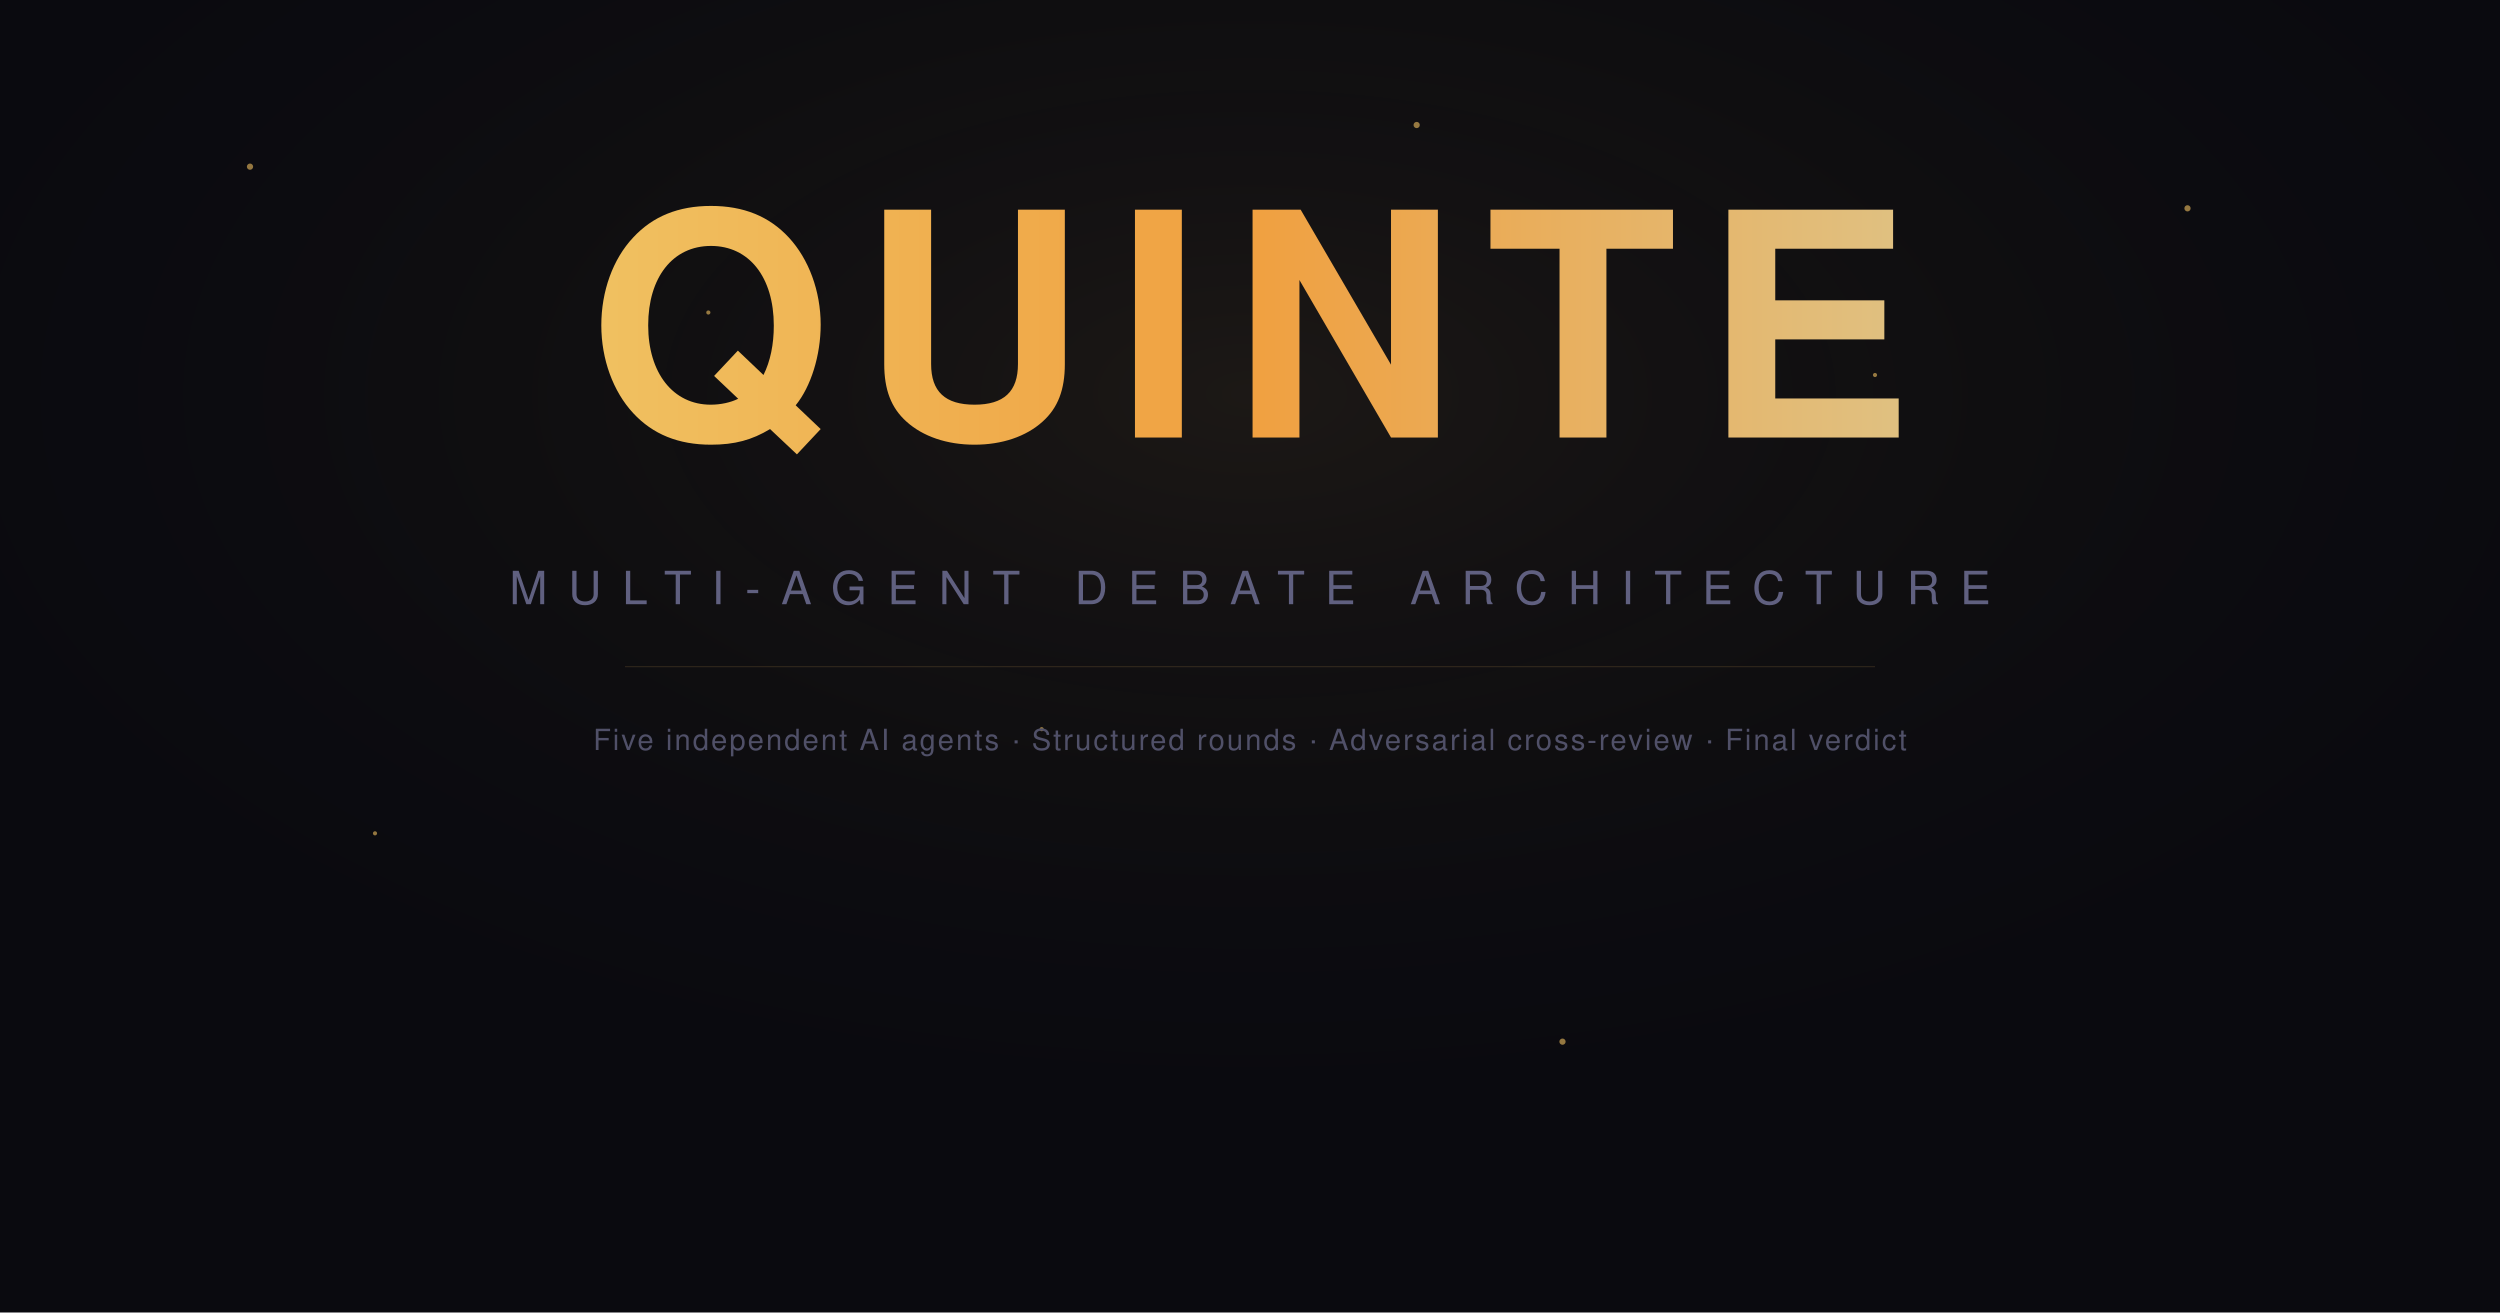
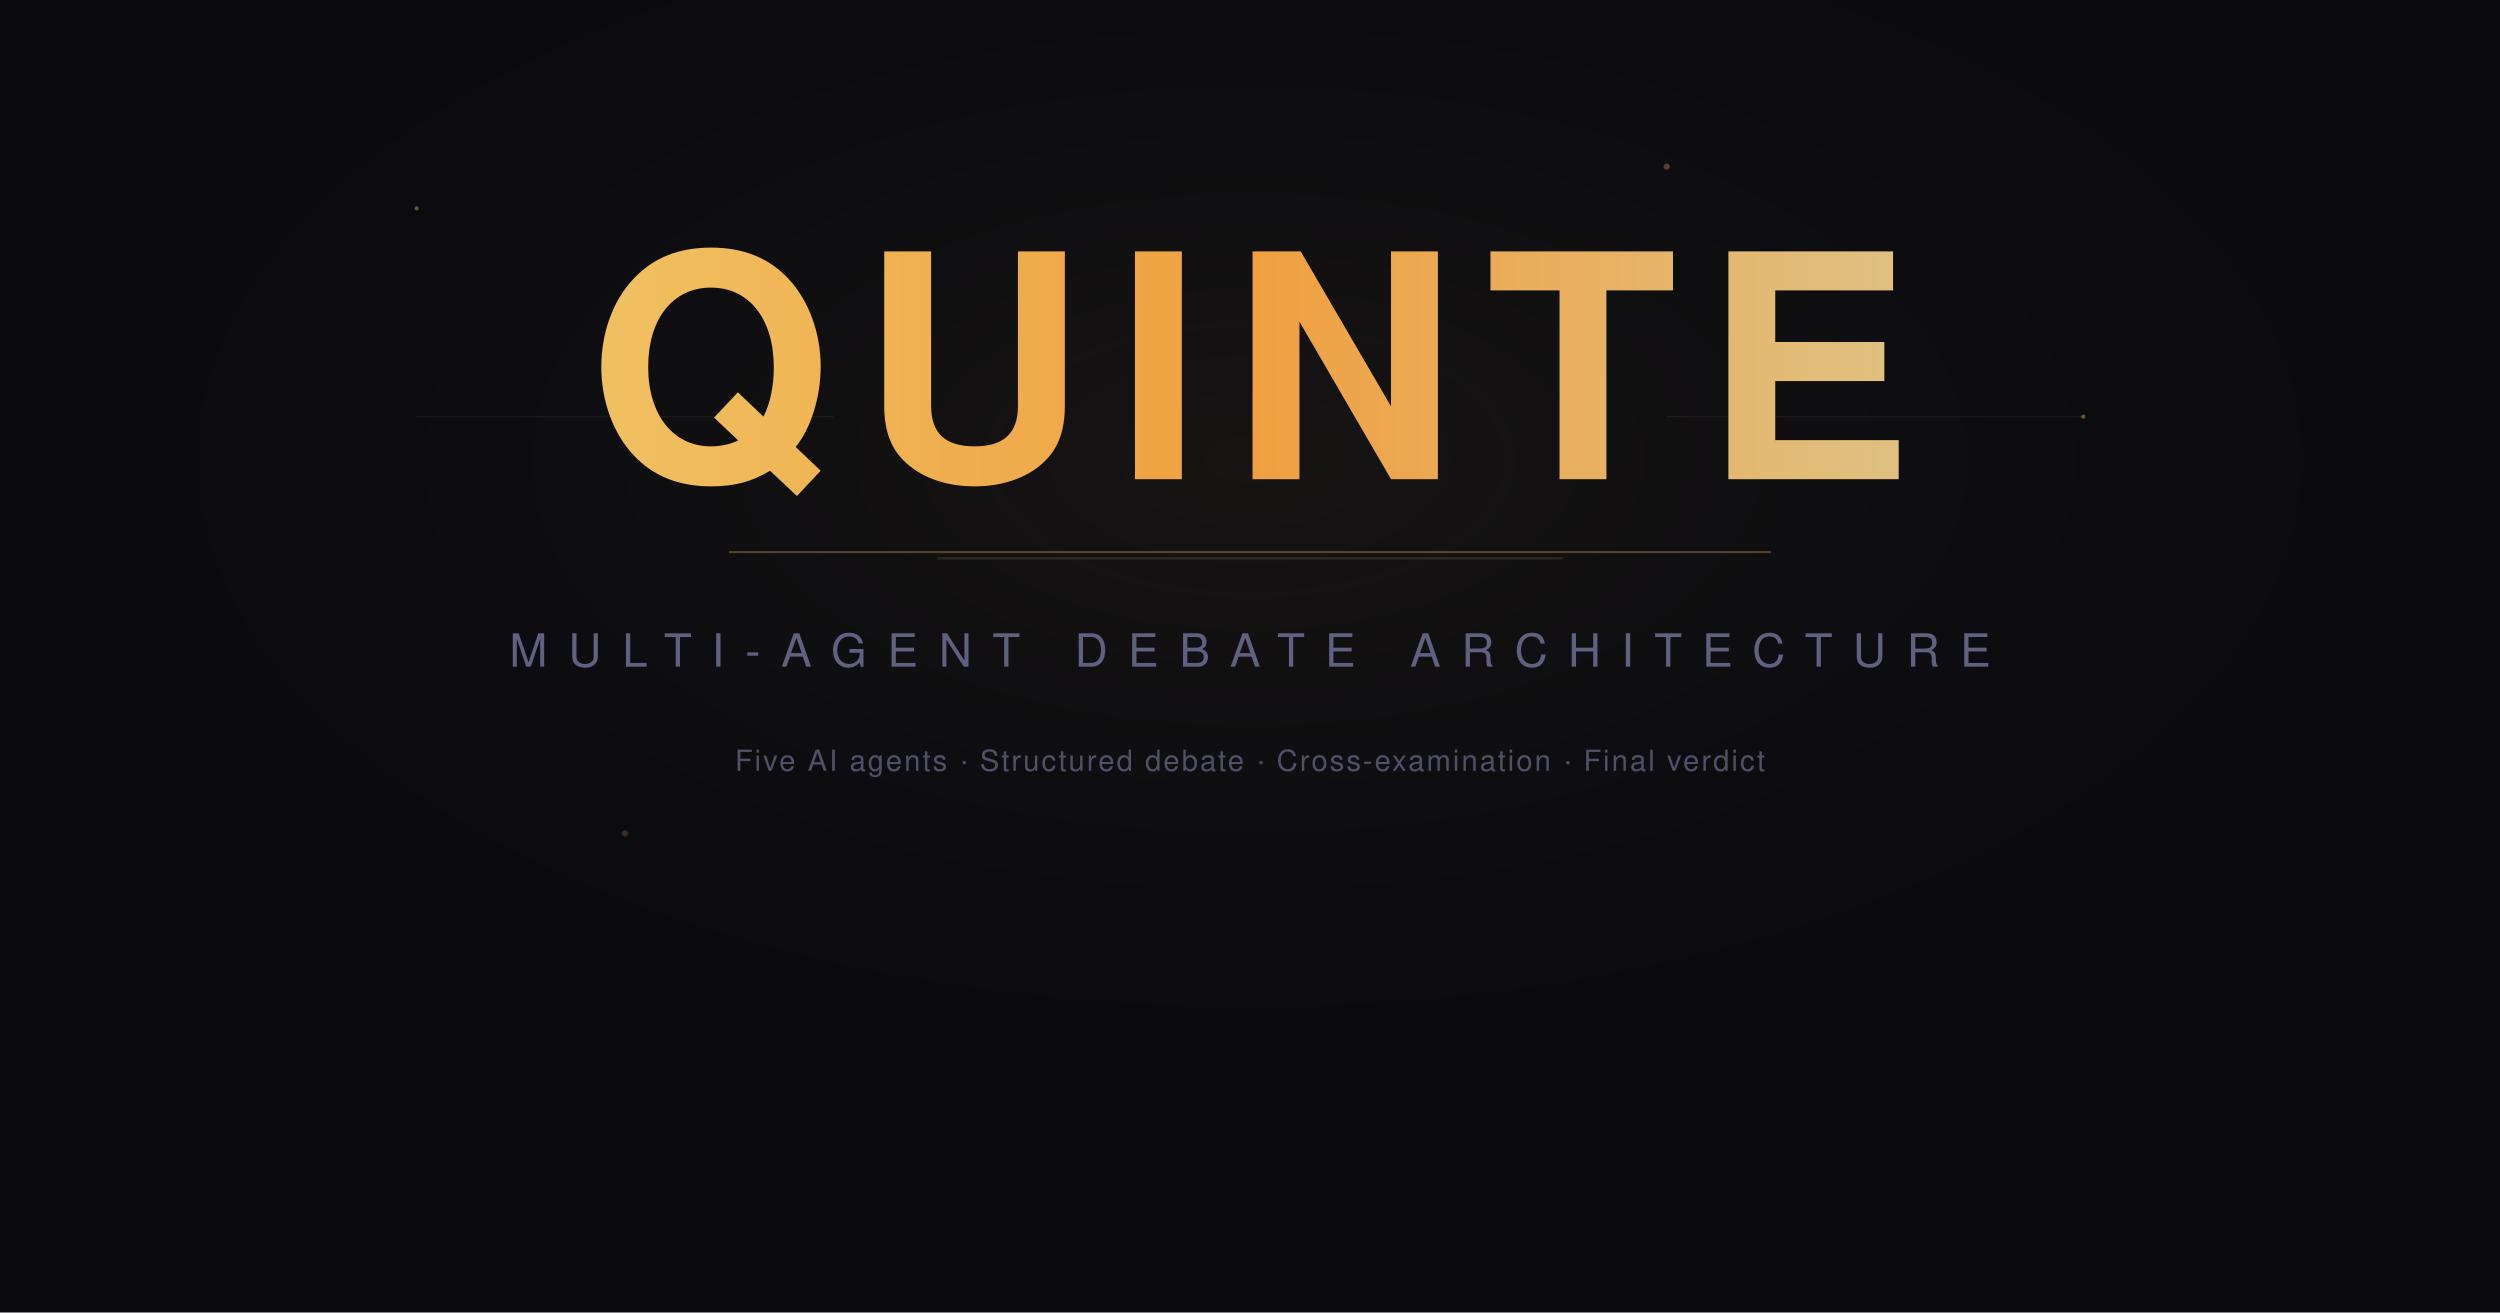
<svg xmlns="http://www.w3.org/2000/svg" viewBox="0 0 1200 630" style="background:#0a0a0f">
  <defs>
-     <radialGradient id="bgGlow" cx="50%" cy="30%" r="60%">
-       <stop offset="0%" stop-color="#f0c060" stop-opacity="0.08" />
+     <radialGradient id="g" cx="50%" cy="35%" r="55%">
+       <stop offset="0%" stop-color="#f0c060" stop-opacity="0.06" />
      <stop offset="100%" stop-color="#0a0a0f" stop-opacity="0" />
    </radialGradient>
    <linearGradient id="gold" x1="0" y1="0" x2="1" y2="0">
-       <stop offset="0%" stop-color="#f0c060" />
-       <stop offset="50%" stop-color="#f0a040" />
-       <stop offset="100%" stop-color="#e0c080" />
+       <stop offset="0" stop-color="#f0c060" />
+       <stop offset="0.5" stop-color="#f0a040" />
+       <stop offset="1" stop-color="#e0c080" />
    </linearGradient>
-     <filter id="titleGlow" x="-20%" y="-20%" width="140%" height="140%">
-       <feGaussianBlur stdDeviation="8" result="b" />
-       <feMerge>
-         <feMergeNode in="b" />
-         <feMergeNode in="b" />
-         <feMergeNode in="SourceGraphic" />
-       </feMerge>
-     </filter>
-     <filter id="badgeH">
-       <feDropShadow dx="0" dy="0" stdDeviation="4" flood-color="#60c0f0" flood-opacity="0.3" />
-     </filter>
-     <filter id="badgeC">
-       <feDropShadow dx="0" dy="0" stdDeviation="4" flood-color="#f0a060" flood-opacity="0.3" />
-     </filter>
-     <filter id="badgeW">
-       <feDropShadow dx="0" dy="0" stdDeviation="4" flood-color="#60f0a0" flood-opacity="0.3" />
-     </filter>
-     <filter id="badgeR">
-       <feDropShadow dx="0" dy="0" stdDeviation="4" flood-color="#c060f0" flood-opacity="0.3" />
-     </filter>
-     <filter id="badgeO">
-       <feDropShadow dx="0" dy="0" stdDeviation="4" flood-color="#f06090" flood-opacity="0.3" />
-     </filter>
  </defs>
  <rect width="1200" height="630" fill="#0a0a0f" />
-   <rect width="1200" height="630" fill="url(#bgGlow)" />
-   <g opacity="0.6">
-     <circle cx="120" cy="80" r="1.5" fill="#f0c060">
-       <animate attributeName="opacity" values="0;0.6;0" dur="4s" repeatCount="indefinite" />
-     </circle>
-     <circle cx="340" cy="150" r="1" fill="#f0c060">
-       <animate attributeName="opacity" values="0;0.5;0" dur="5s" begin="1s" repeatCount="indefinite" />
-     </circle>
-     <circle cx="680" cy="60" r="1.5" fill="#f0c060">
-       <animate attributeName="opacity" values="0;0.4;0" dur="3.5s" begin="0.5s" repeatCount="indefinite" />
-     </circle>
-     <circle cx="900" cy="180" r="1" fill="#f0c060">
-       <animate attributeName="opacity" values="0;0.6;0" dur="6s" begin="2s" repeatCount="indefinite" />
-     </circle>
-     <circle cx="1050" cy="100" r="1.5" fill="#f0c060">
-       <animate attributeName="opacity" values="0;0.5;0" dur="4.5s" begin="1.5s" repeatCount="indefinite" />
-     </circle>
-     <circle cx="180" cy="400" r="1" fill="#f0c060">
-       <animate attributeName="opacity" values="0;0.4;0" dur="5.5s" begin="3s" repeatCount="indefinite" />
-     </circle>
-     <circle cx="750" cy="500" r="1.5" fill="#f0c060">
-       <animate attributeName="opacity" values="0;0.3;0" dur="4s" begin="2.5s" repeatCount="indefinite" />
-     </circle>
-     <circle cx="500" cy="350" r="1" fill="#f0c060">
-       <animate attributeName="opacity" values="0;0.5;0" dur="7s" begin="0s" repeatCount="indefinite" />
-     </circle>
-   </g>
-   <text x="600" y="210" text-anchor="middle" fill="url(#gold)" font-family="'Helvetica Neue',Helvetica,Arial,sans-serif" font-size="150" font-weight="900" letter-spacing="14">QUINTE</text>
-   <text x="600" y="290" text-anchor="middle" fill="#606080" font-family="'Helvetica Neue',Helvetica,Arial,sans-serif" font-size="22" letter-spacing="10">MULTI-AGENT DEBATE ARCHITECTURE</text>
-   <line x1="300" y1="320" x2="900" y2="320" stroke="#f0c060" stroke-width="0.5" opacity="0.15" />
-   <text x="600" y="360" text-anchor="middle" fill="#505068" font-family="'Helvetica Neue',Helvetica,Arial,sans-serif" font-size="14" letter-spacing="1">Five independent AI agents · Structured rounds · Adversarial cross-review · Final verdict</text>
+   <rect width="1200" height="630" fill="url(#g)" />
+   <circle cx="200" cy="100" r="1" fill="#f0c060" opacity="0.4">
+     <animate attributeName="opacity" values="0.1;0.5;0.1" dur="4s" repeatCount="indefinite" />
+   </circle>
+   <circle cx="800" cy="80" r="1.5" fill="#f0c060" opacity="0.3">
+     <animate attributeName="opacity" values="0.2;0.6;0.2" dur="5s" repeatCount="indefinite" />
+   </circle>
+   <circle cx="1000" cy="200" r="1" fill="#f0c060" opacity="0.4">
+     <animate attributeName="opacity" values="0.1;0.4;0.1" dur="3s" repeatCount="indefinite" />
+   </circle>
+   <circle cx="300" cy="400" r="1.5" fill="#f0c060" opacity="0.2">
+     <animate attributeName="opacity" values="0.1;0.3;0.1" dur="6s" repeatCount="indefinite" />
+   </circle>
+   <line x1="200" y1="200" x2="400" y2="200" stroke="#f0c060" opacity="0.08" stroke-width="0.5" />
+   <line x1="800" y1="200" x2="1000" y2="200" stroke="#f0c060" opacity="0.08" stroke-width="0.5" />
+   <text x="600" y="230" text-anchor="middle" fill="url(#gold)" font-family="'Helvetica Neue',Helvetica,Arial,sans-serif" font-size="150" font-weight="900" letter-spacing="14">QUINTE</text>
+   <line x1="350" y1="265" x2="850" y2="265" stroke="#f0c060" stroke-width="1" opacity="0.3" />
+   <line x1="450" y1="268" x2="750" y2="268" stroke="#f0c060" stroke-width="1" opacity="0.15" />
+   <text x="600" y="320" text-anchor="middle" fill="#606080" font-family="'Helvetica Neue',Helvetica,Arial,sans-serif" font-size="22" letter-spacing="10">MULTI-AGENT DEBATE ARCHITECTURE</text>
+   <text x="600" y="370" text-anchor="middle" fill="#505068" font-family="'Helvetica Neue',Helvetica,Arial,sans-serif" font-size="14" letter-spacing="1">Five AI agents · Structured debate · Cross-examination · Final verdict</text>
</svg>
